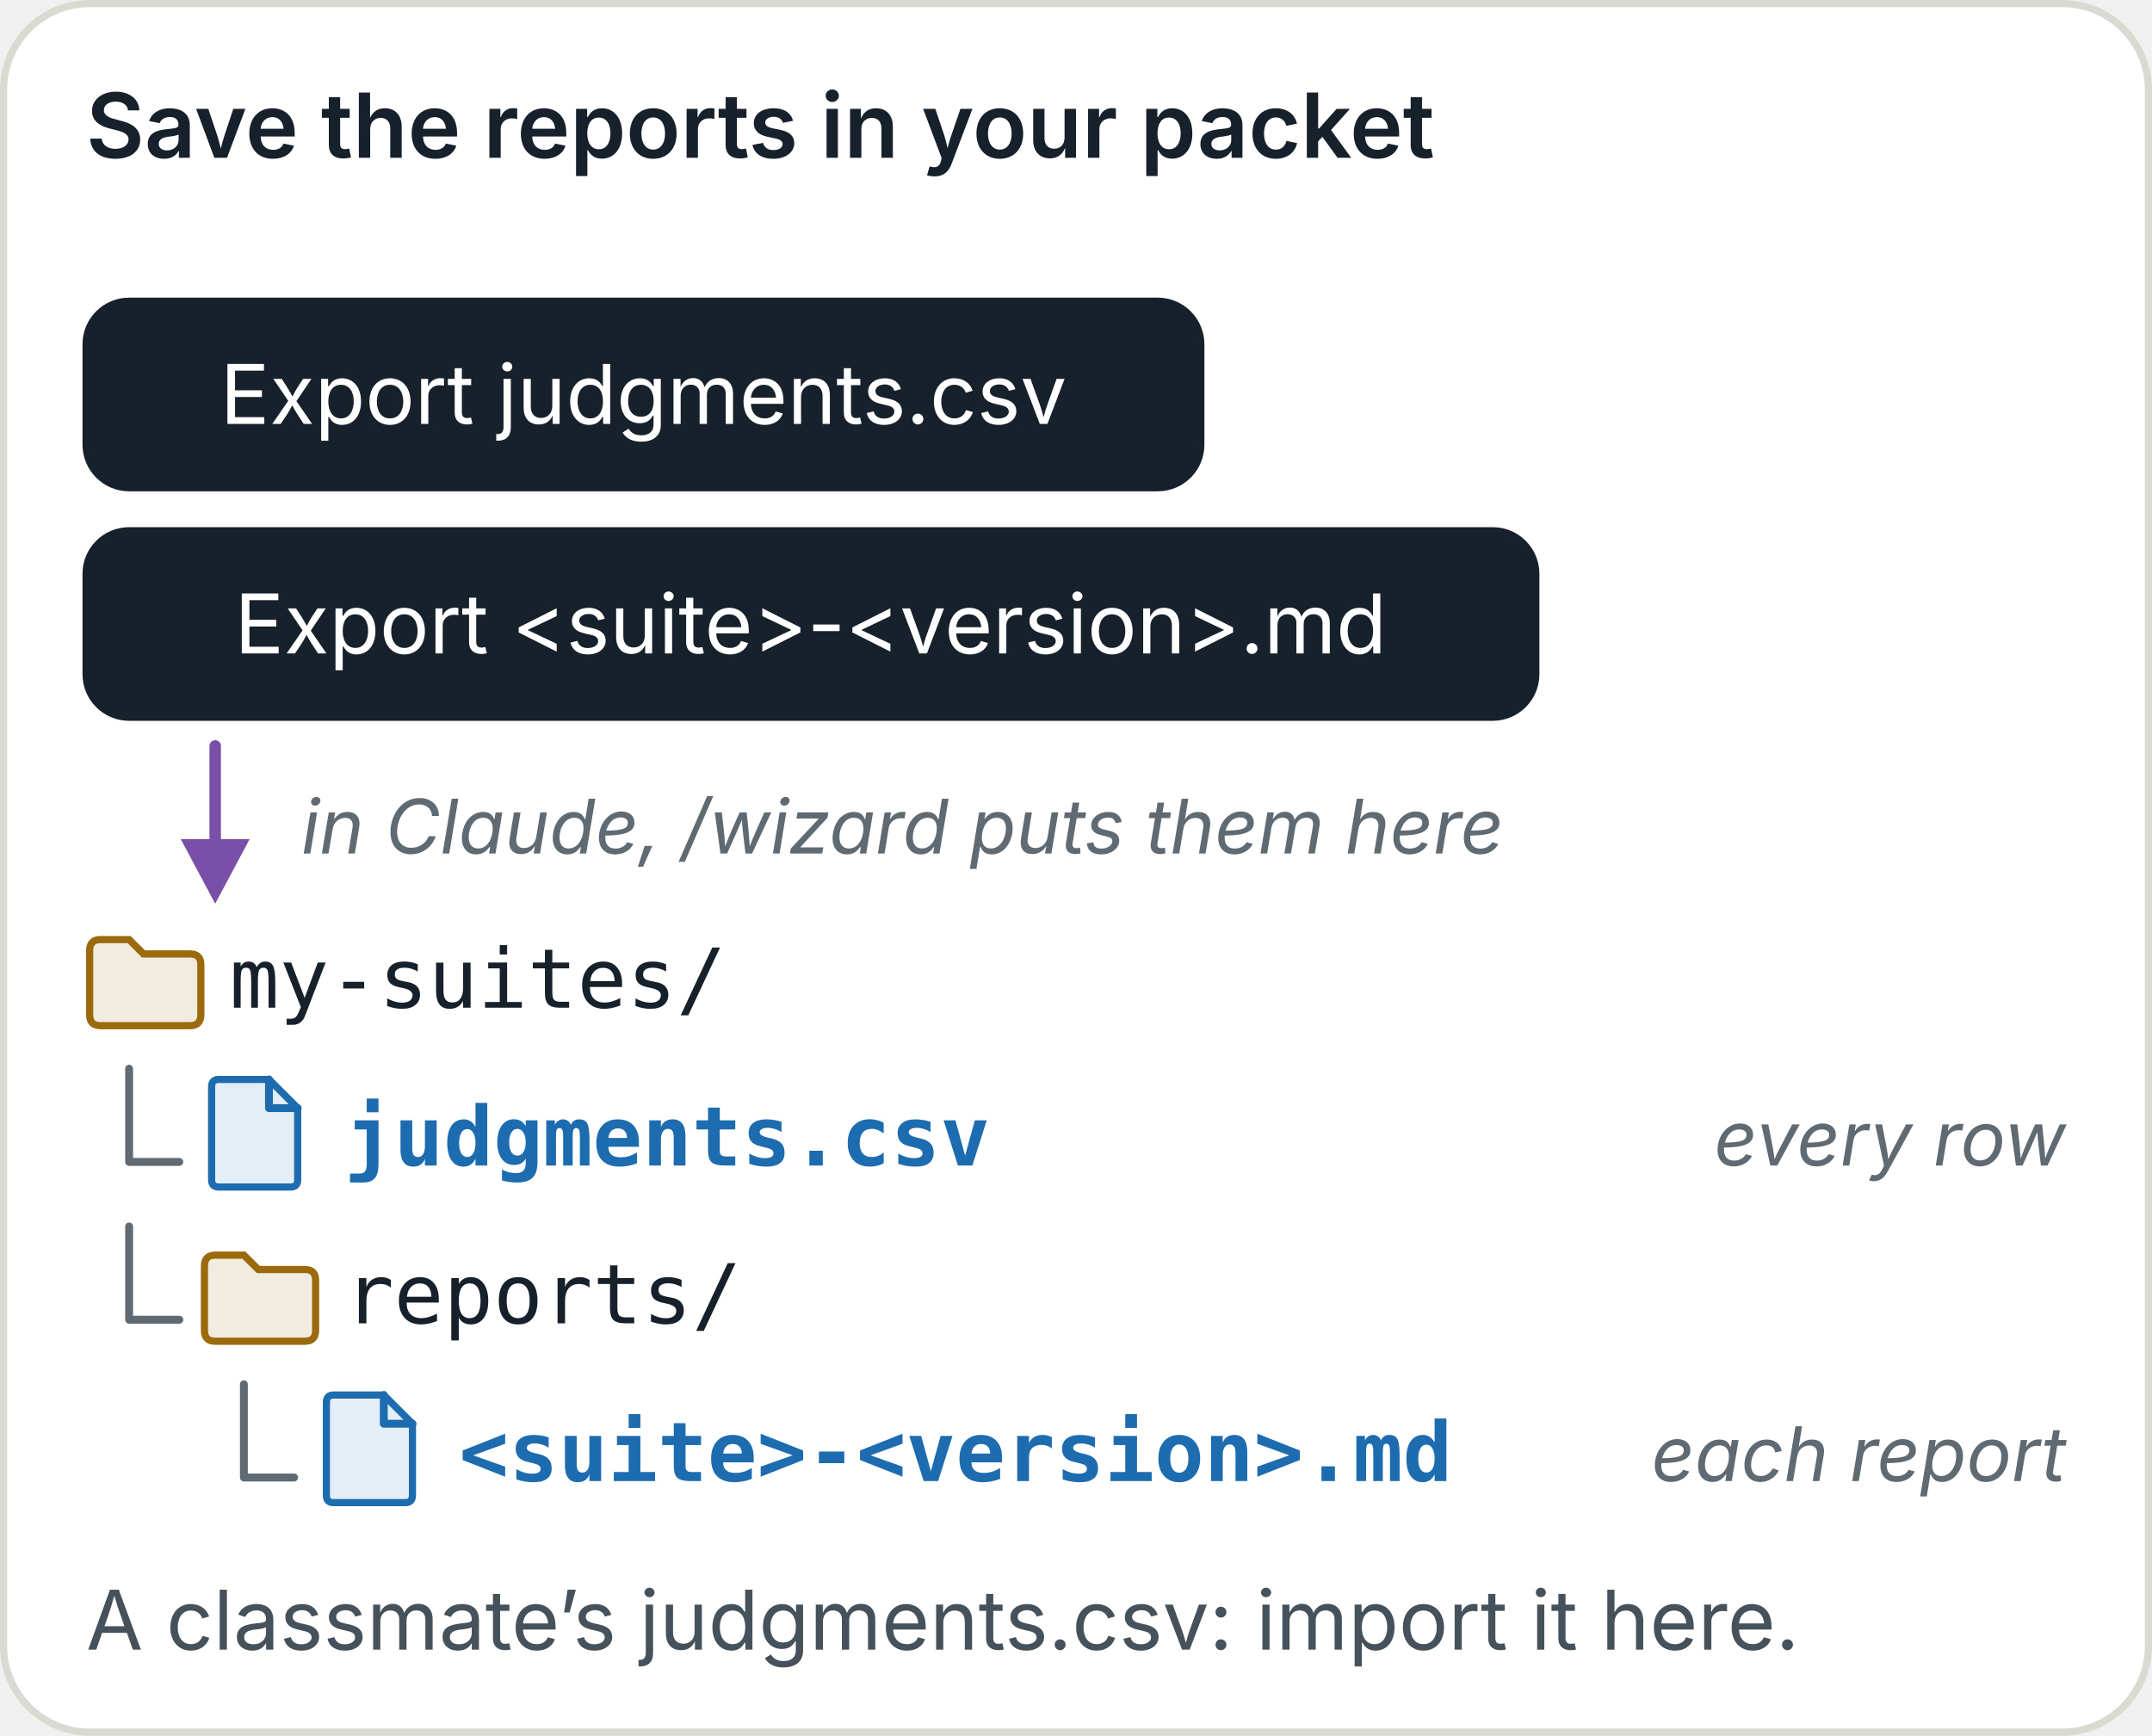
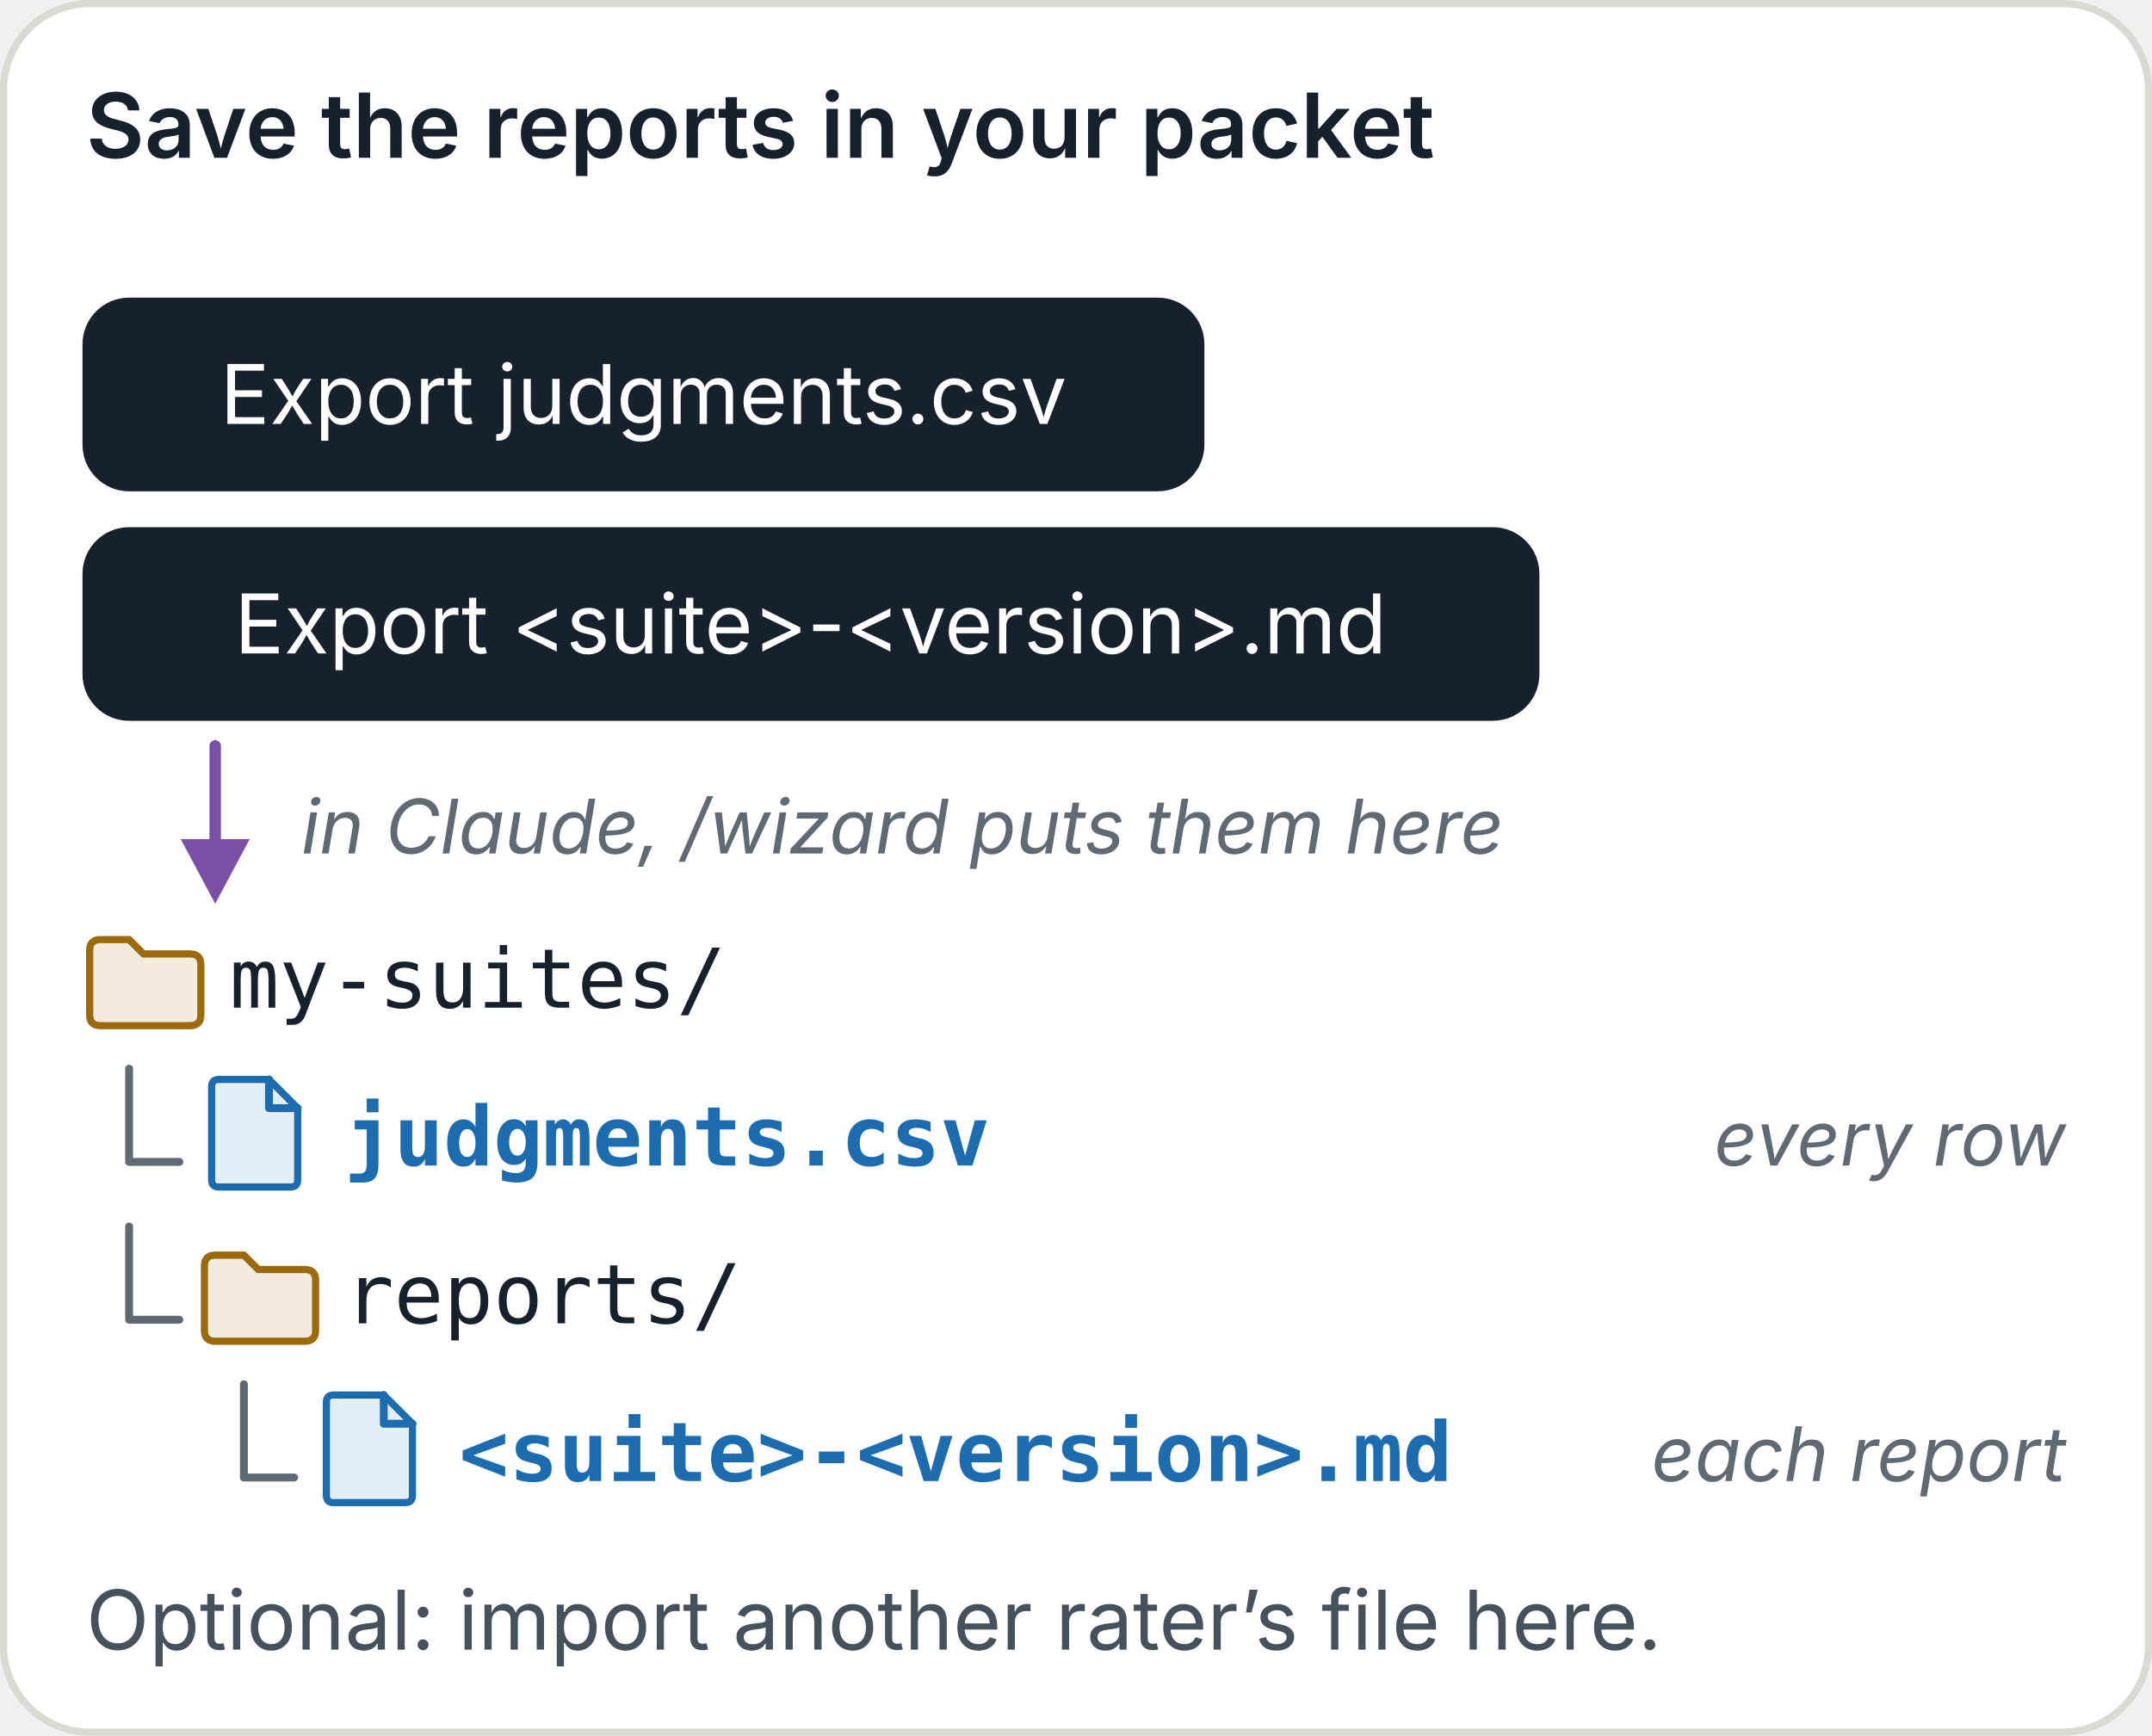
<svg xmlns="http://www.w3.org/2000/svg" class="dg" viewBox="0 0 300 242" width="300" height="242" role="img" aria-labelledby="help-suite-4-t help-suite-4-d">
  <style>
.dg text{font-family:Inter, system-ui, -apple-system, "Segoe UI", Roboto, sans-serif;fill:#16212B}
.dg .m{font-family:ui-monospace, "SF Mono", Menlo, Consolas, "DejaVu Sans Mono", monospace}
.dg .b{font-weight:600}
.dg .it{font-style:italic}
.dg .t2{fill:#45515B}
.dg .t3{fill:#5F6A73}
.dg .inv{fill:#FFFFFF}
.dg .bg{fill:#FFFFFF;stroke:#D9DAD2}
.dg .btn{fill:#16212B;stroke:#16212B}
.dg .ln{fill:none;stroke:#5F6A73;stroke-width:1.6;stroke-linecap:round;stroke-linejoin:round}
.dg .thin{stroke-width:1.1}
.dg .f-web{fill:rgba(29,108,176,.12);stroke:#1D6CB0}
.dg .s-web{stroke:#1D6CB0}
.dg .t-web{fill:#1D6CB0}
.dg .s-agent{stroke:#7A4FA8}
.dg .h-agent{fill:#7A4FA8}
.dg .f-file{fill:rgba(154,106,12,.13);stroke:#9A6A0C}
@media (prefers-color-scheme: dark) {
.dg text{font-family:Inter, system-ui, -apple-system, "Segoe UI", Roboto, sans-serif;fill:#E2E8EE}
.dg .m{font-family:ui-monospace, "SF Mono", Menlo, Consolas, "DejaVu Sans Mono", monospace}
.dg .b{font-weight:600}
.dg .it{font-style:italic}
.dg .t2{fill:#A7B4BF}
.dg .t3{fill:#8593A0}
.dg .inv{fill:#141C23}
.dg .bg{fill:#141C23;stroke:#2A3640}
.dg .btn{fill:#E2E8EE;stroke:#E2E8EE}
.dg .ln{fill:none;stroke:#8593A0;stroke-width:1.6;stroke-linecap:round;stroke-linejoin:round}
.dg .thin{stroke-width:1.1}
.dg .f-web{fill:rgba(91,166,232,.16);stroke:#5BA6E8}
.dg .s-web{stroke:#5BA6E8}
.dg .t-web{fill:#5BA6E8}
.dg .s-agent{stroke:#B494DE}
.dg .h-agent{fill:#B494DE}
.dg .f-file{fill:rgba(226,174,74,.14);stroke:#E2AE4A}
}
</style>
  <rect class="bg" x="0.5" y="0.5" width="299" height="241" rx="12" />
  <text x="12" y="22" font-size="12.5" class="b">Save the reports in your packet</text>
  <rect x="12" y="42" width="155.4" height="26" rx="6" class="btn" />
  <text x="89.7" y="59.1" font-size="11.5" class="inv" text-anchor="middle">Export judgments.csv</text>
  <rect x="12" y="74" width="202.1" height="26" rx="6" class="btn" />
  <text x="113" y="91.1" font-size="11.5" class="inv" text-anchor="middle">Export &lt;suite&gt;-&lt;version&gt;.md</text>
  <path d="M30 104 L30 119" class="ln s-agent" />
  <path d="M30 126 L25.2 117 L34.8 117 Z" class="h-agent" />
  <text x="42" y="119" font-size="10.5" class="t3 it">in Claude, /wizard puts them here</text>
  <path transform="translate(12 129) scale(1)" d="M0.5 3.5 Q0.5 2 2 2 H6 L8 4 H14.5 Q16 4 16 5.5 V12.5 Q16 14 14.5 14 H2 Q0.5 14 0.5 12.5 Z" class="f-file" />
  <text x="32" y="140.5" font-size="11.5" class="m">my-suites/</text>
  <path d="M18 149 V162 H25" class="ln thin s-rule" />
  <g transform="translate(28 150) scale(1)">
    <path d="M2.5 0.5 H9.5 L13.5 4.5 V14.5 Q13.5 15.5 12.5 15.5 H2.5 Q1.5 15.5 1.5 14.5 V1.5 Q1.5 0.5 2.5 0.5 Z" class="f-web" />
    <path d="M9.5 0.5 V4.5 H13.5" class="ln thin s-web" />
  </g>
  <text x="48" y="162.5" font-size="11.5" class="m b t-web">judgments.csv</text>
  <text x="288" y="162.5" font-size="10.5" class="t3 it" text-anchor="end">every row</text>
  <path d="M18 171 V184 H25" class="ln thin s-rule" />
  <path transform="translate(28 173) scale(1)" d="M0.5 3.5 Q0.5 2 2 2 H6 L8 4 H14.5 Q16 4 16 5.5 V12.5 Q16 14 14.5 14 H2 Q0.5 14 0.5 12.5 Z" class="f-file" />
  <text x="48" y="184.5" font-size="11.5" class="m">reports/</text>
  <path d="M34 193 V206 H41" class="ln thin s-rule" />
  <g transform="translate(44 194) scale(1)">
    <path d="M2.5 0.5 H9.5 L13.5 4.5 V14.5 Q13.5 15.5 12.5 15.5 H2.5 Q1.5 15.5 1.5 14.5 V1.5 Q1.5 0.5 2.5 0.5 Z" class="f-web" />
    <path d="M9.5 0.5 V4.5 H13.5" class="ln thin s-web" />
  </g>
  <text x="64" y="206.5" font-size="11.5" class="m b t-web">&lt;suite&gt;-&lt;version&gt;.md</text>
  <text x="288" y="206.5" font-size="10.5" class="t3 it" text-anchor="end">each report</text>
-   <text x="12" y="230" font-size="11.5" class="t2">A classmate’s judgments.csv: import it here.</text>
+   <text x="12" y="230" font-size="11.5" class="t2">Optional: import another rater’s file here.</text>
</svg>
